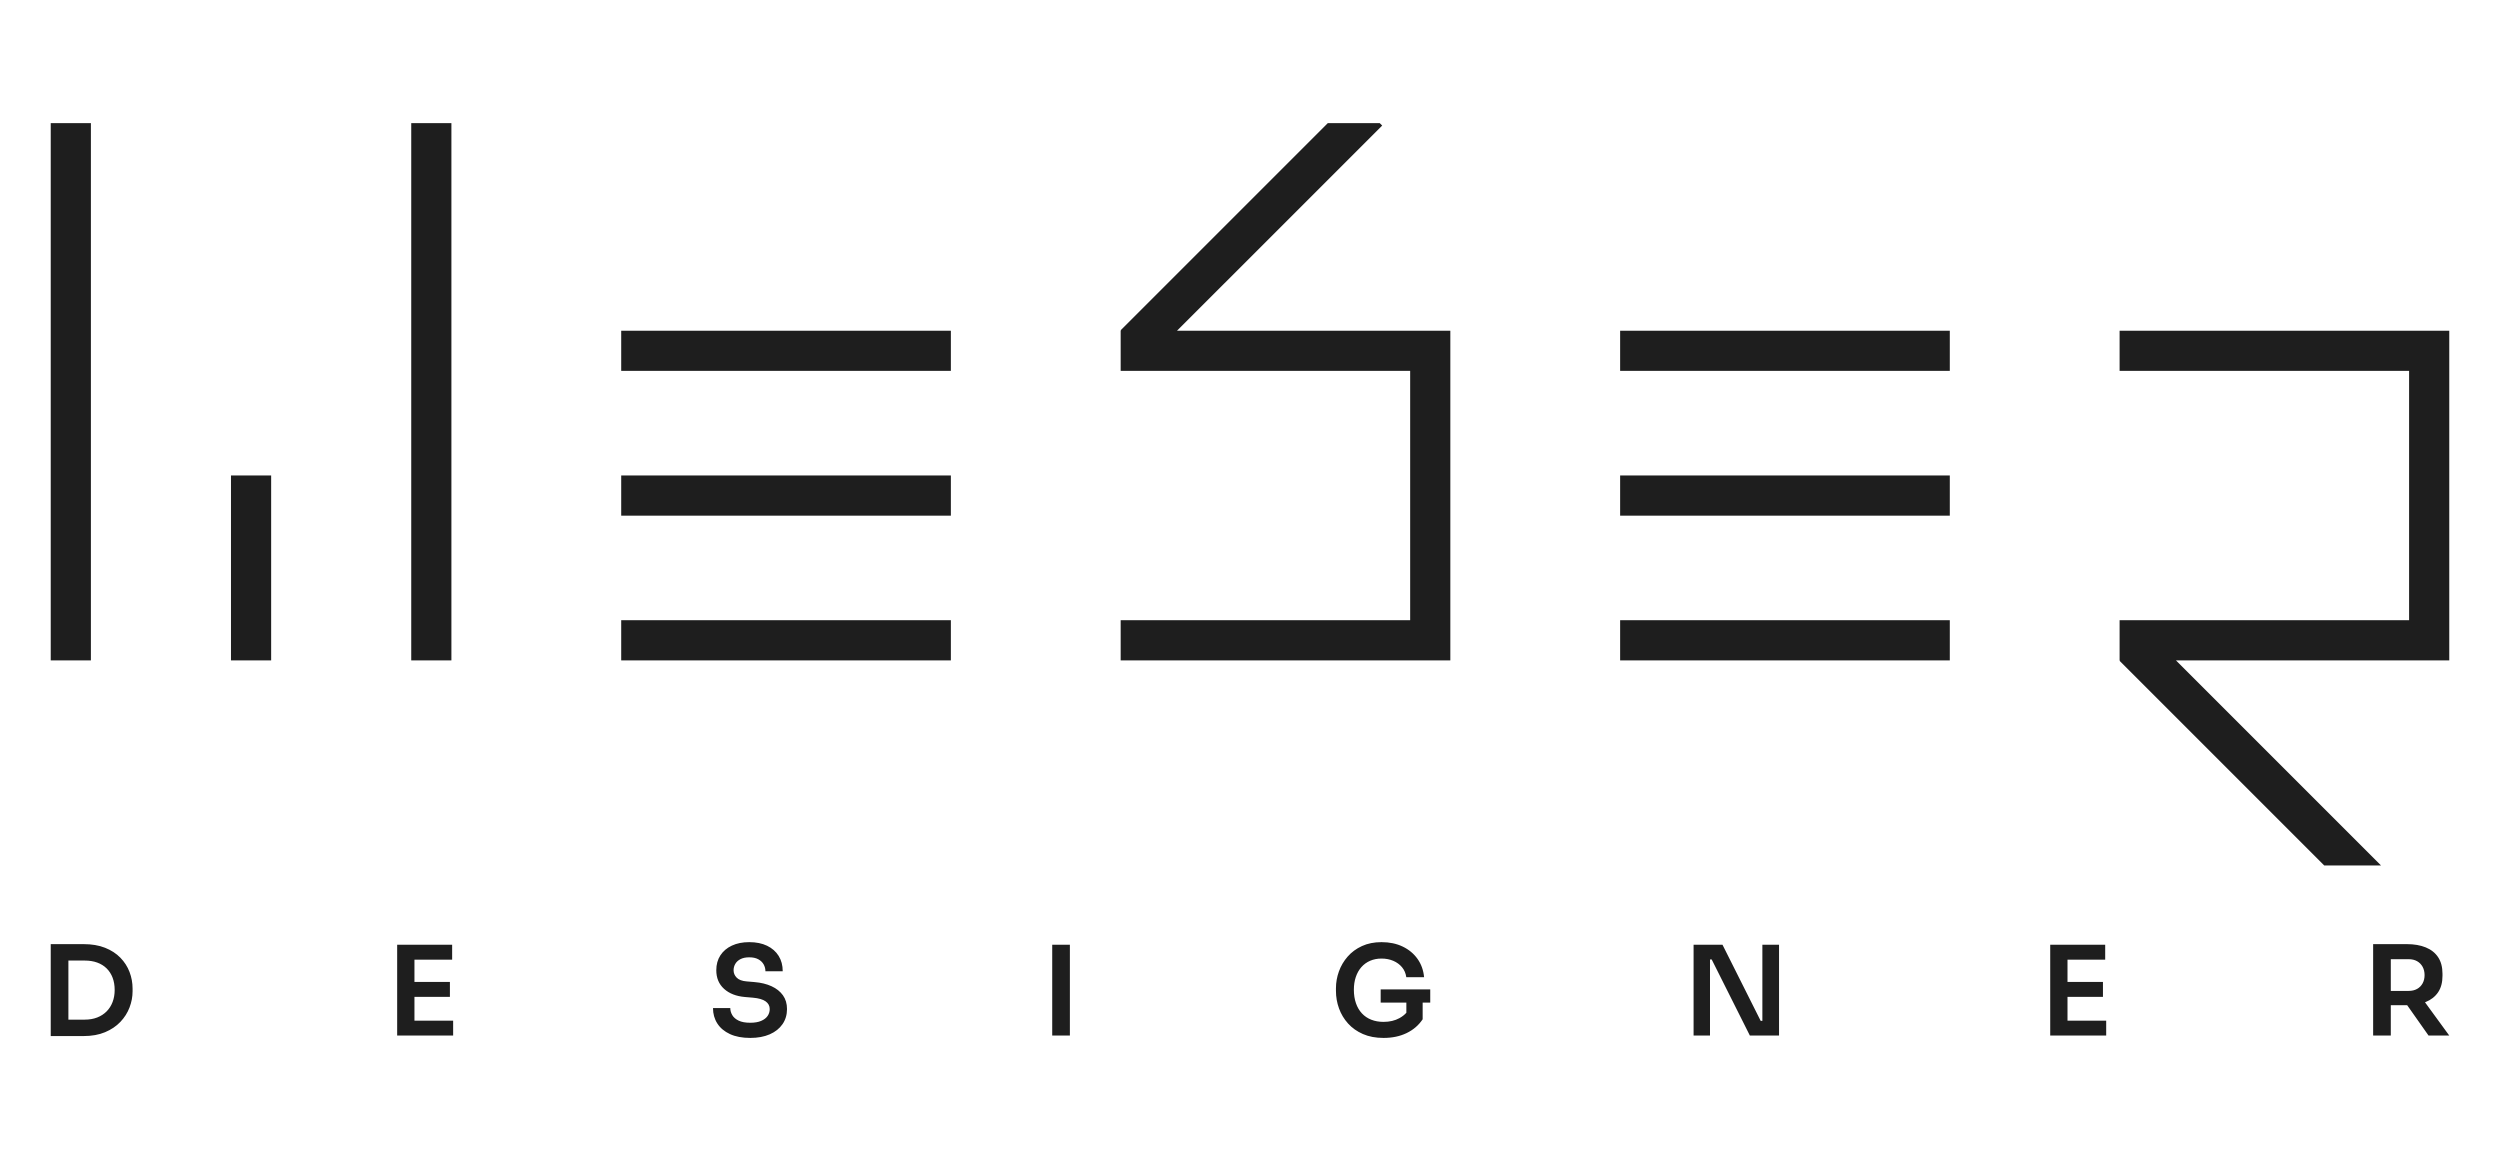
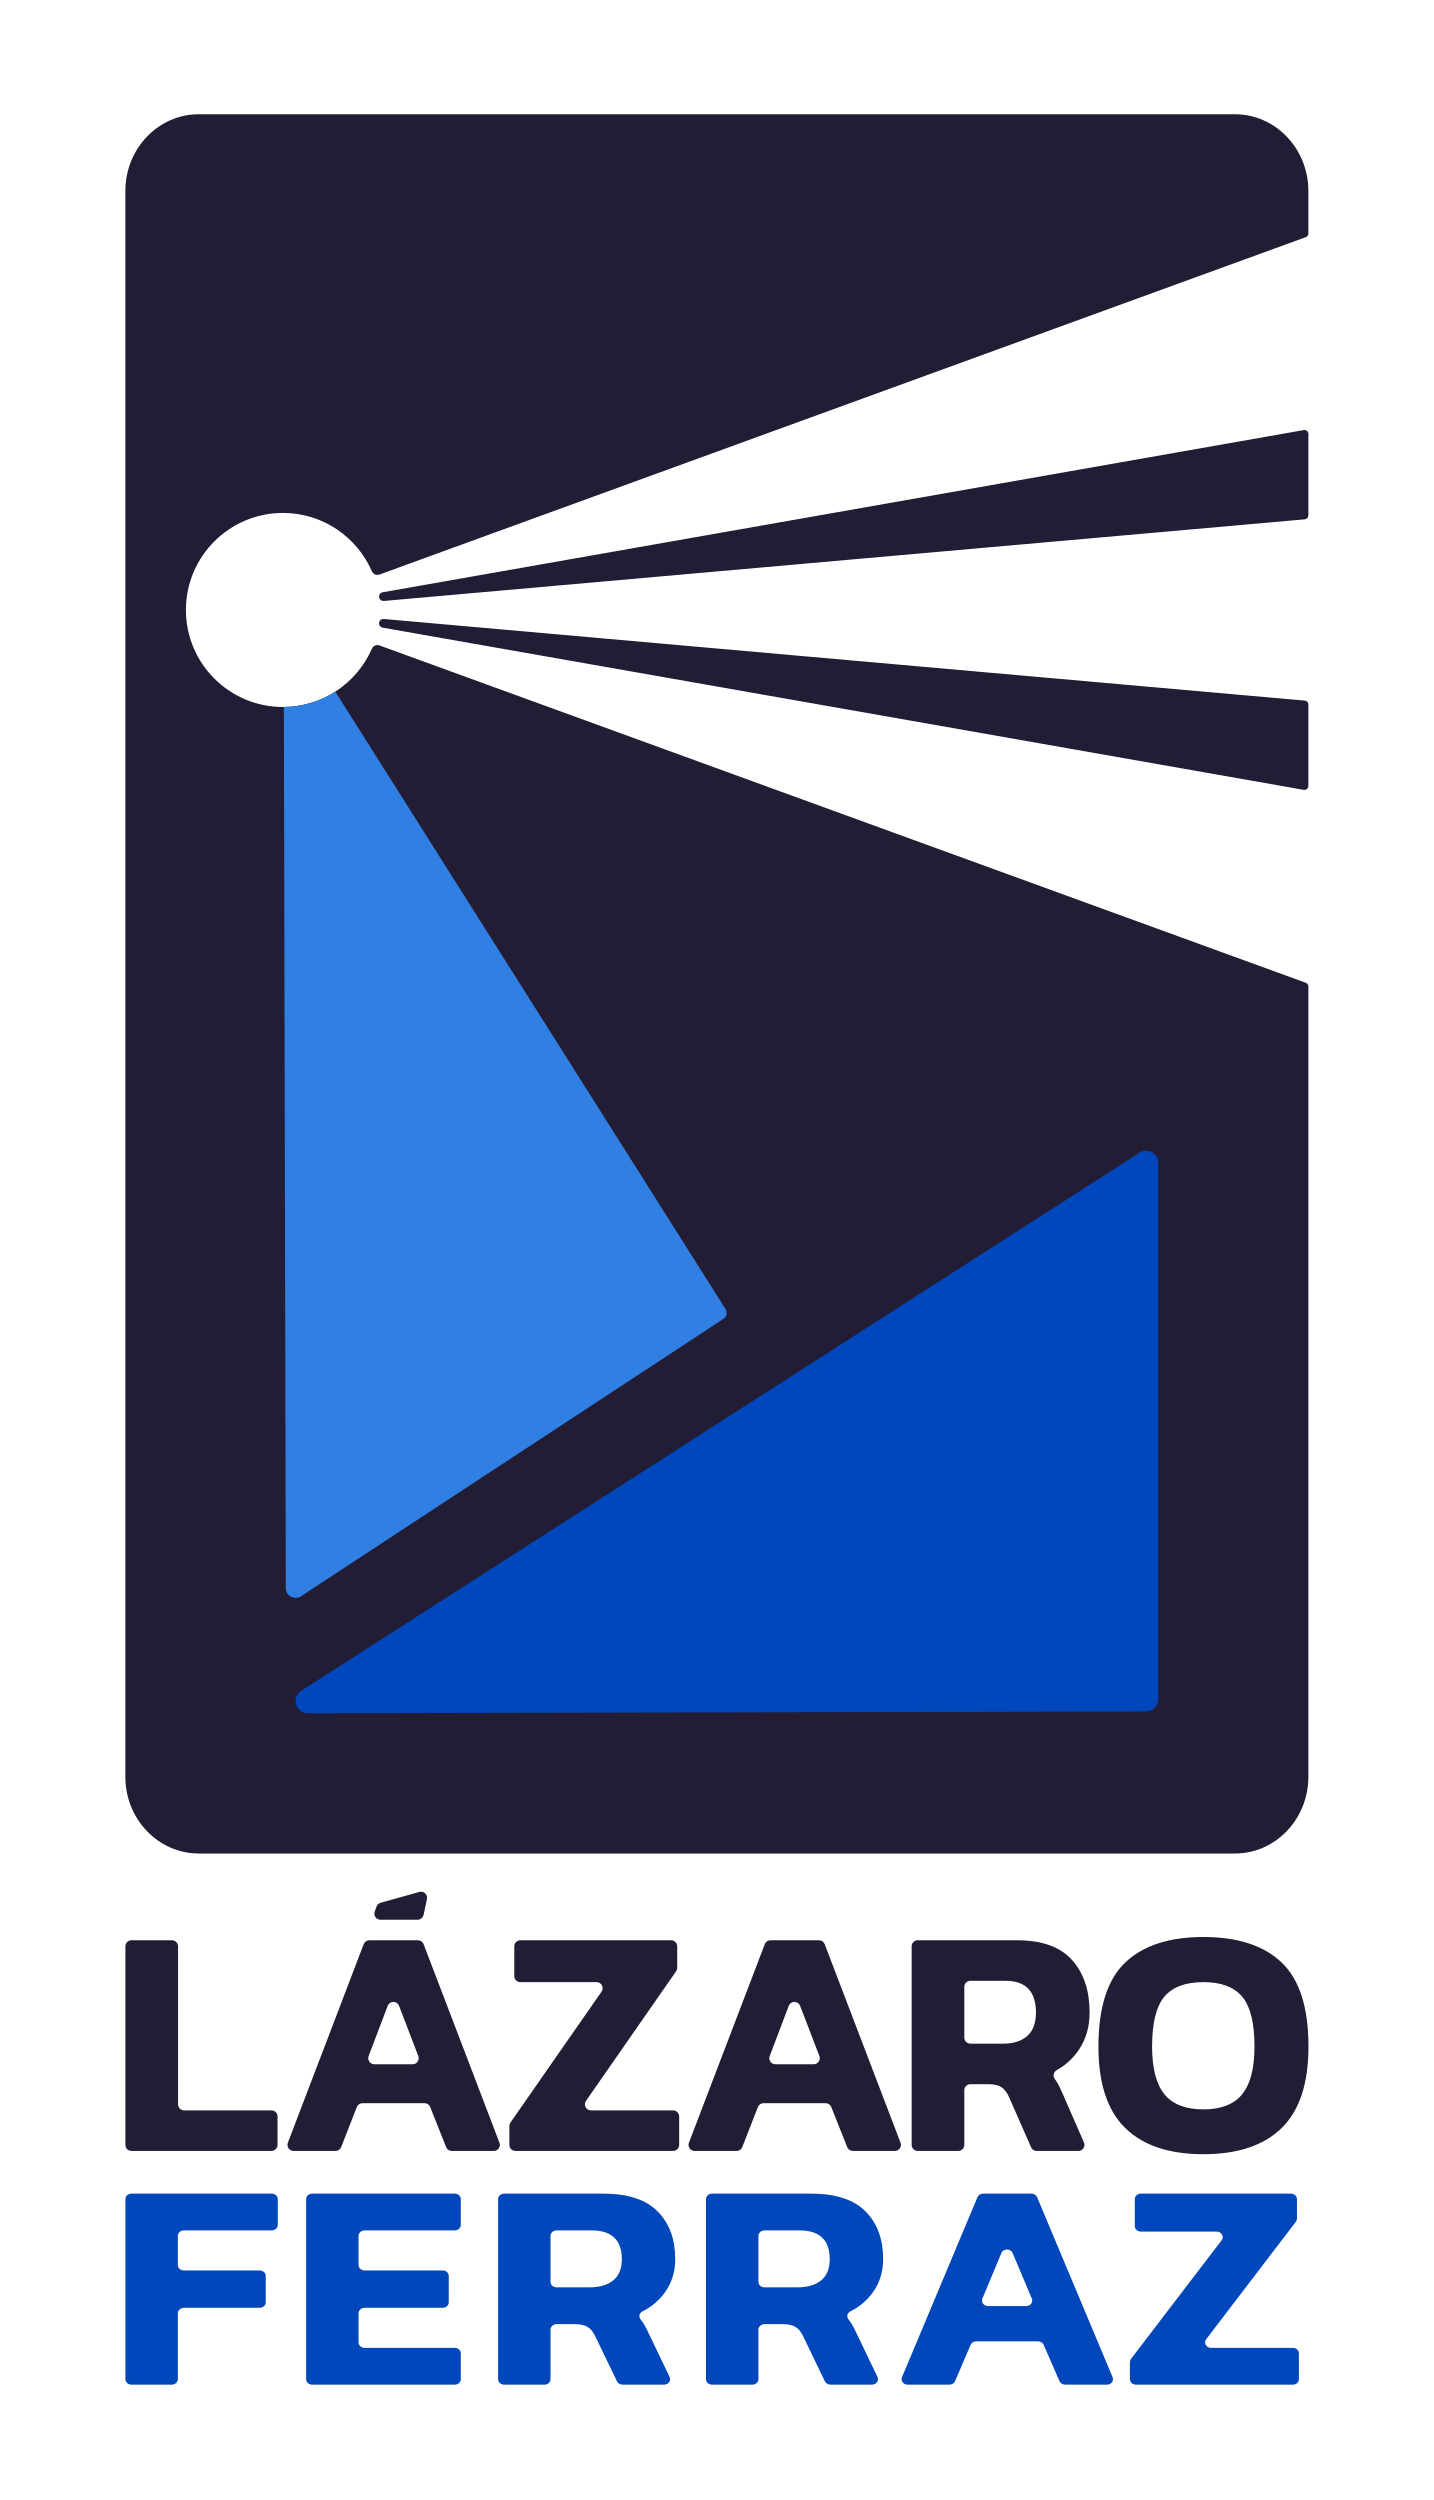
- <svg xmlns="http://www.w3.org/2000/svg" width="100%" height="100%" viewBox="0 0 1080 501" version="1.1" xml:space="preserve" style="fill-rule:evenodd;clip-rule:evenodd;stroke-linejoin:round;stroke-miterlimit:2;">
-   <g transform="matrix(1,0,0,1,-15,-688)">
-     <g id="lg-vt-color" transform="matrix(0.495576,0,0,0.231284,-2264.662,688.7939)">
+ <svg xmlns="http://www.w3.org/2000/svg" width="100%" height="100%" viewBox="0 0 620 1081" version="1.1" xml:space="preserve" style="fill-rule:evenodd;clip-rule:evenodd;stroke-linejoin:round;stroke-miterlimit:2;">
+   <g transform="matrix(1,0,0,1,-245,-500)">
+     <g id="lg-vt-color" transform="matrix(0.284497,0,0,0.499573,-1063.695,500.2629)">
      <rect x="4600.023" y="0" width="2179.282" height="2161.846" style="fill:none;" />
-       <g transform="matrix(0.967715,0,0,3.25842,5260.468,-155.402)">
-         <path d="M327.435,236.22L327.016,235.954L513.572,117.237L560.429,117.237L562.587,118.61L377.771,236.22L623.979,236.22L623.979,425.197L327.016,425.197L327.016,402.17L587.794,402.17L587.794,259.247L327.016,259.247L327.016,236.22L327.435,236.22ZM1523.81,236.22L1523.81,425.197L1277.602,425.197L1462.341,542.758L1411.167,542.758L1226.847,425.463L1227.265,425.197L1226.847,425.197L1226.847,402.17L1487.625,402.17L1487.625,259.247L1226.847,259.247L1226.847,236.22L1523.81,236.22ZM174.064,259.247L-122.899,259.247L-122.899,236.22L174.064,236.22L174.064,259.247ZM174.064,425.197L-122.899,425.197L-122.899,402.17L174.064,402.17L174.064,425.197ZM174.064,342.222L-122.899,342.222L-122.899,319.195L174.064,319.195L174.064,342.222ZM-600.594,117.237L-600.594,425.197L-636.779,425.197L-636.779,117.237L-600.594,117.237ZM-275.851,117.237L-275.851,425.197L-312.036,425.197L-312.036,117.237L-275.851,117.237ZM-438.223,319.195L-438.223,425.197L-474.408,425.197L-474.408,319.195L-438.223,319.195ZM1073.894,259.247L776.931,259.247L776.931,236.22L1073.894,236.22L1073.894,259.247ZM1073.894,425.197L776.931,425.197L776.931,402.17L1073.894,402.17L1073.894,425.197ZM1073.894,342.222L776.931,342.222L776.931,319.195L1073.894,319.195L1073.894,342.222ZM-607.197,640.543L-636.779,640.543L-636.779,587.848L-607.197,587.848C-599.802,587.848 -593.349,588.543 -587.84,589.934C-582.331,591.324 -577.737,593.22 -574.058,595.62C-570.379,598.021 -567.624,600.748 -565.794,603.803C-563.964,606.857 -563.049,610.036 -563.049,613.34L-563.049,614.909C-563.049,618.022 -563.964,621.106 -565.794,624.16C-567.624,627.215 -570.379,629.972 -574.058,632.432C-577.737,634.892 -582.331,636.859 -587.84,638.332C-593.349,639.806 -599.802,640.543 -607.197,640.543ZM-620.868,597.26L-620.868,631.131L-606.189,631.131C-601.968,631.131 -598.196,630.715 -594.871,629.883C-591.547,629.051 -588.718,627.88 -586.384,626.371C-584.049,624.862 -582.266,623.067 -581.033,620.987C-579.8,618.908 -579.184,616.62 -579.184,614.124C-579.184,611.51 -579.8,609.168 -581.033,607.101C-582.266,605.033 -584.049,603.262 -586.384,601.788C-588.718,600.315 -591.547,599.192 -594.871,598.419C-598.196,597.647 -601.968,597.26 -606.189,597.26L-620.868,597.26ZM-274.29,640.258L-324.714,640.258L-324.714,588.204L-275.187,588.204L-275.187,596.761L-309.139,596.761L-309.139,609.525L-277.204,609.525L-277.204,618.082L-309.139,618.082L-309.139,631.701L-274.29,631.701L-274.29,640.258ZM-6.654,641.613C-13.863,641.613 -19.96,640.876 -24.947,639.402C-29.933,637.928 -33.724,635.902 -36.32,633.323C-38.916,630.744 -40.214,627.803 -40.214,624.499L-24.638,624.499C-24.638,625.901 -24.041,627.25 -22.846,628.546C-21.65,629.841 -19.736,630.893 -17.103,631.701C-14.47,632.509 -10.987,632.913 -6.654,632.913C-2.732,632.913 0.527,632.563 3.123,631.861C5.718,631.16 7.661,630.221 8.949,629.045C10.238,627.868 10.882,626.543 10.882,625.07C10.882,623.239 9.65,621.766 7.184,620.649C4.719,619.532 0.891,618.83 -4.301,618.545L-11.472,618.153C-19.316,617.725 -25.572,616.168 -30.241,613.482C-34.91,610.797 -37.244,607.243 -37.244,602.822C-37.244,599.518 -36.012,596.666 -33.547,594.265C-31.081,591.865 -27.626,590.005 -23.182,588.686C-18.737,587.367 -13.527,586.707 -7.55,586.707C-1.35,586.707 4,587.396 8.501,588.775C13.002,590.153 16.475,592.091 18.922,594.586C21.368,597.082 22.592,600.017 22.592,603.393L7.016,603.393C7.016,601.99 6.484,600.683 5.42,599.471C4.355,598.259 2.749,597.278 0.601,596.529C-1.546,595.781 -4.264,595.406 -7.55,595.406C-10.688,595.406 -13.302,595.745 -15.394,596.422C-17.486,597.1 -19.054,598.003 -20.1,599.132C-21.146,600.261 -21.669,601.491 -21.669,602.822C-21.669,604.438 -20.735,605.853 -18.868,607.065C-17,608.277 -14.049,608.99 -10.016,609.204L-2.844,609.596C3.02,609.905 8.146,610.701 12.535,611.985C16.924,613.268 20.341,614.998 22.788,617.172C25.234,619.347 26.457,621.98 26.457,625.07C26.457,628.35 25.103,631.238 22.396,633.733C19.688,636.229 15.859,638.166 10.91,639.545C5.961,640.923 0.106,641.613 -6.654,641.613ZM265.352,640.258L265.352,588.204L281.264,588.204L281.264,640.258L265.352,640.258ZM599.044,621.362L599.044,630.917C595.495,634.316 590.705,636.948 584.673,638.814C578.641,640.68 571.684,641.613 563.803,641.613C556.781,641.613 550.6,640.87 545.259,639.384C539.917,637.899 535.445,635.884 531.84,633.341C528.236,630.798 525.519,627.916 523.689,624.695C521.858,621.475 520.943,618.141 520.943,614.695L520.943,613.126C520.943,609.846 521.83,606.637 523.605,603.5C525.379,600.362 528.003,597.528 531.476,594.996C534.95,592.465 539.245,590.451 544.362,588.953C549.479,587.456 555.362,586.707 562.01,586.707C569.182,586.707 575.541,587.557 581.087,589.256C586.634,590.956 591.088,593.315 594.449,596.333C597.811,599.352 599.772,602.846 600.332,606.815L584.309,606.815C583.823,604.581 582.535,602.668 580.443,601.075C578.351,599.483 575.718,598.259 572.543,597.403C569.368,596.547 565.857,596.119 562.01,596.119C558.201,596.119 554.755,596.547 551.674,597.403C548.592,598.259 545.968,599.477 543.802,601.057C541.636,602.638 539.973,604.522 538.816,606.708C537.658,608.895 537.079,611.319 537.079,613.982C537.079,616.858 537.704,619.436 538.956,621.718C540.207,624 541.99,625.937 544.306,627.53C546.622,629.122 549.433,630.334 552.738,631.166C556.044,631.998 559.732,632.414 563.803,632.414C569.294,632.414 574.084,631.695 578.174,630.257C580.632,629.393 582.696,628.367 584.365,627.181L584.365,621.362L561.226,621.362L561.226,613.803L605.879,613.803L605.879,621.362L599.044,621.362ZM857.884,596.619L857.884,640.258L843.093,640.258L843.093,588.204L869.145,588.204L903.545,631.844L905.058,631.844L905.058,588.204L920.073,588.204L920.073,640.258L893.797,640.258L859.397,596.619L857.884,596.619ZM1214.77,640.258L1164.346,640.258L1164.346,588.204L1213.873,588.204L1213.873,596.761L1179.922,596.761L1179.922,609.525L1211.856,609.525L1211.856,618.082L1179.922,618.082L1179.922,631.701L1214.77,631.701L1214.77,640.258ZM1471.145,622.859L1471.145,640.258L1455.234,640.258L1455.234,587.848L1485.6,587.848C1492.136,587.848 1497.813,588.472 1502.632,589.72C1507.45,590.968 1511.166,592.845 1513.781,595.353C1516.395,597.86 1517.703,601.028 1517.703,604.854L1517.703,605.995C1517.703,609.822 1516.377,612.977 1513.725,615.461C1511.073,617.945 1507.357,619.799 1502.576,621.023C1502.368,621.076 1502.16,621.128 1501.949,621.179L1523.81,640.258L1505.153,640.258L1485.906,622.859L1485.6,622.859L1471.145,622.859ZM1471.145,596.476L1471.145,614.659L1487.224,614.659C1490.175,614.659 1492.715,614.279 1494.844,613.518C1496.973,612.757 1498.626,611.694 1499.802,610.327C1500.979,608.96 1501.567,607.386 1501.567,605.603C1501.567,603.797 1500.979,602.21 1499.802,600.843C1498.626,599.477 1496.973,598.407 1494.844,597.635C1492.715,596.862 1490.175,596.476 1487.224,596.476L1471.145,596.476Z" style="fill:rgb(30,30,30);" />
+       <g id="logo" transform="matrix(17.55267,0,0,9.995913,-137281.807,-8806.682)">
+         <g id="simbolo">
+           <g transform="matrix(1.513096,0,0,2.295411,-6667.062,-1893.206)">
+             <path d="M9769.683,1233.051C9769.754,1232.939 9769.945,1232.884 9770.118,1232.925C9774.348,1233.939 9820.184,1244.944 9823.129,1245.651C9823.218,1245.672 9823.277,1245.728 9823.277,1245.791L9823.277,1275.599C9823.277,1277.2 9821.395,1278.497 9819.073,1278.497L9759.779,1278.497C9757.457,1278.497 9755.575,1277.2 9755.575,1275.599L9755.575,1215.786C9755.575,1214.185 9757.457,1212.887 9759.779,1212.887L9819.073,1212.887C9821.395,1212.887 9823.277,1214.185 9823.277,1215.786L9823.277,1217.383C9823.277,1217.446 9823.218,1217.502 9823.129,1217.523L9770.119,1230.25C9769.945,1230.292 9769.753,1230.236 9769.682,1230.124C9768.826,1228.831 9766.869,1227.927 9764.593,1227.927C9761.529,1227.927 9759.041,1229.567 9759.041,1231.587C9759.041,1233.607 9761.529,1235.247 9764.593,1235.247C9766.869,1235.247 9768.826,1234.343 9769.683,1233.051ZM9770.097,1231.1C9770.08,1231.015 9770.168,1230.935 9770.297,1230.92L9823.012,1224.801C9823.078,1224.794 9823.146,1224.806 9823.197,1224.834C9823.248,1224.862 9823.277,1224.904 9823.277,1224.948L9823.277,1228.02C9823.277,1228.097 9823.188,1228.161 9823.072,1228.168L9770.368,1231.247C9770.235,1231.255 9770.116,1231.192 9770.098,1231.104L9770.097,1231.1ZM9770.098,1232.066C9770.115,1231.981 9770.232,1231.919 9770.362,1231.927L9823.072,1235.006C9823.188,1235.013 9823.277,1235.077 9823.277,1235.154L9823.277,1238.226C9823.277,1238.27 9823.248,1238.312 9823.197,1238.34C9823.146,1238.368 9823.078,1238.38 9823.012,1238.373L9770.302,1232.255C9770.17,1232.239 9770.08,1232.158 9770.098,1232.07L9770.098,1232.066Z" style="fill:rgb(34,28,53);" />
+           </g>
+           <g transform="matrix(0.240447,0,0,0.233052,5808.653,667.4845)">
+             <path d="M9580.436,1173.052L9720.906,1402.343C9721.727,1403.731 9721.473,1405.293 9720.058,1406.191L9568.047,1509.172C9566.957,1509.864 9565.577,1509.908 9564.444,1509.288C9563.312,1508.667 9562.607,1507.479 9562.605,1506.188L9561.914,1178.742C9568.73,1178.679 9575.082,1176.599 9580.436,1173.052Z" style="fill:rgb(48,127,226);" />
+           </g>
+           <g transform="matrix(0.295426,0,0,0.298622,5281.442,567.5496)">
+             <path d="M9817.834,1383.799C9818.926,1383.106 9820.308,1383.062 9821.44,1383.685C9822.573,1384.307 9823.277,1385.497 9823.277,1386.79L9823.277,1542.294C9823.277,1544.248 9821.695,1545.833 9819.741,1545.838L9574.014,1546.367C9572.437,1546.371 9571.047,1545.331 9570.605,1543.817C9570.163,1542.302 9570.775,1540.678 9572.107,1539.833L9817.834,1383.799Z" style="fill:rgb(0,71,187);" />
+           </g>
+         </g>
+         <g transform="matrix(0.298174,0,0,0.298174,5098.918,799.2201)">
+           <g id="lazaro-Ferraz">
+             <g transform="matrix(1.30964,0,0,1.30964,7634.525,-330.1592)">
+               <path d="M1841.878,938.408C1841.136,938.408 1840.535,937.807 1840.535,937.065L1840.535,893.035C1840.535,892.294 1841.136,891.692 1841.878,891.692L1850.871,891.692C1851.612,891.692 1852.214,892.294 1852.214,893.035L1852.214,928.07C1852.214,928.812 1852.815,929.413 1853.557,929.413L1872.923,929.413C1873.279,929.413 1873.621,929.554 1873.872,929.806C1874.124,930.058 1874.266,930.4 1874.266,930.756L1874.266,937.065C1874.266,937.807 1873.664,938.408 1872.923,938.408L1841.878,938.408ZM1897.078,887.136C1896.639,887.136 1896.228,886.922 1895.977,886.562C1895.726,886.203 1895.666,885.744 1895.816,885.332L1896.226,884.209C1896.375,883.803 1896.71,883.493 1897.126,883.376L1905.723,880.974C1906.175,880.847 1906.661,880.966 1907.004,881.288C1907.346,881.609 1907.496,882.086 1907.399,882.545L1906.652,886.071C1906.521,886.692 1905.973,887.136 1905.338,887.136L1897.078,887.136ZM1877.812,938.408C1877.37,938.408 1876.957,938.191 1876.706,937.827C1876.456,937.462 1876.4,936.998 1876.558,936.586L1893.376,892.556C1893.575,892.036 1894.074,891.692 1894.631,891.692L1905.404,891.692C1905.961,891.692 1906.46,892.036 1906.658,892.556L1923.477,936.586C1923.635,936.998 1923.579,937.462 1923.329,937.827C1923.078,938.191 1922.664,938.408 1922.222,938.408L1912.898,938.408C1912.348,938.408 1911.853,938.072 1911.65,937.561L1908.116,928.664C1907.913,928.153 1907.418,927.817 1906.868,927.817L1893.101,927.817C1892.547,927.817 1892.051,928.156 1891.849,928.672L1888.382,937.553C1888.181,938.069 1887.684,938.408 1887.131,938.408L1877.812,938.408ZM1894.469,917.365C1894.313,917.778 1894.369,918.241 1894.62,918.605C1894.87,918.968 1895.284,919.185 1895.725,919.185L1904.229,919.185C1904.671,919.185 1905.085,918.967 1905.336,918.603C1905.586,918.238 1905.641,917.773 1905.483,917.36L1901.206,906.221C1901.006,905.701 1900.507,905.358 1899.95,905.359C1899.393,905.36 1898.894,905.705 1898.697,906.226L1894.469,917.365ZM1927.02,938.408C1926.664,938.408 1926.322,938.266 1926.07,938.015C1925.818,937.763 1925.677,937.421 1925.677,937.065L1925.677,932.881C1925.677,932.607 1925.761,932.339 1925.917,932.114L1946.115,903.088C1946.401,902.677 1946.435,902.142 1946.203,901.699C1945.972,901.255 1945.513,900.977 1945.013,900.977L1928.108,900.977C1927.752,900.977 1927.41,900.836 1927.158,900.584C1926.906,900.332 1926.765,899.991 1926.765,899.634L1926.765,893.035C1926.765,892.679 1926.906,892.338 1927.158,892.086C1927.41,891.834 1927.752,891.692 1928.108,891.692L1961.547,891.692C1961.903,891.692 1962.245,891.834 1962.496,892.086C1962.748,892.338 1962.89,892.679 1962.89,893.035L1962.89,897.8C1962.89,898.074 1962.806,898.342 1962.649,898.567L1942.667,927.303C1942.382,927.714 1942.348,928.249 1942.58,928.692C1942.811,929.135 1943.27,929.413 1943.77,929.413L1961.982,929.413C1962.724,929.413 1963.325,930.014 1963.325,930.756L1963.325,937.065C1963.325,937.421 1963.183,937.763 1962.932,938.015C1962.68,938.266 1962.338,938.408 1961.982,938.408L1927.02,938.408ZM1966.746,938.408C1966.304,938.408 1965.891,938.191 1965.64,937.827C1965.389,937.462 1965.334,936.998 1965.492,936.586L1982.31,892.556C1982.509,892.036 1983.008,891.692 1983.565,891.692L1994.338,891.692C1994.894,891.692 1995.393,892.036 1995.592,892.556L2012.411,936.586C2012.569,936.998 2012.513,937.462 2012.262,937.827C2012.012,938.191 2011.598,938.408 2011.156,938.408L2001.832,938.408C2001.282,938.408 2000.787,938.072 2000.584,937.561L1997.05,928.664C1996.846,928.153 1996.352,927.817 1995.801,927.817L1982.034,927.817C1981.481,927.817 1980.984,928.156 1980.783,928.672L1977.316,937.553C1977.115,938.069 1976.618,938.408 1976.065,938.408L1966.746,938.408ZM1983.403,917.365C1983.247,917.778 1983.303,918.241 1983.554,918.605C1983.804,918.968 1984.218,919.185 1984.659,919.185L1993.163,919.185C1993.605,919.185 1994.019,918.967 1994.27,918.603C1994.52,918.238 1994.575,917.773 1994.417,917.36L1990.14,906.221C1989.94,905.701 1989.44,905.358 1988.883,905.359C1988.326,905.36 1987.828,905.705 1987.63,906.226L1983.403,917.365ZM2016.218,938.408C2015.476,938.408 2014.875,937.807 2014.875,937.065L2014.875,893.035C2014.875,892.679 2015.016,892.338 2015.268,892.086C2015.52,891.834 2015.862,891.692 2016.218,891.692L2038.233,891.692C2043.746,891.692 2047.808,893.143 2050.419,896.045C2053.031,898.946 2054.336,902.839 2054.336,907.724C2054.336,910.867 2053.539,913.623 2051.943,915.993C2050.676,917.874 2049.043,919.375 2047.044,920.494C2046.702,920.682 2046.46,921.01 2046.381,921.392C2046.303,921.774 2046.396,922.171 2046.636,922.479C2046.782,922.671 2046.92,922.866 2047.046,923.066C2047.457,923.719 2047.905,924.625 2048.388,925.786L2053.08,936.527C2053.261,936.943 2053.221,937.421 2052.973,937.8C2052.725,938.179 2052.302,938.408 2051.849,938.408L2042.592,938.408C2042.059,938.408 2041.576,938.093 2041.362,937.605L2036.492,926.511C2036.056,925.496 2035.5,924.758 2034.823,924.299C2034.146,923.84 2033.179,923.61 2031.922,923.61L2027.897,923.61C2027.541,923.61 2027.199,923.751 2026.947,924.003C2026.695,924.255 2026.554,924.597 2026.554,924.953L2026.554,937.065C2026.554,937.807 2025.952,938.408 2025.211,938.408L2016.218,938.408ZM2026.554,913.272C2026.554,914.014 2027.155,914.615 2027.897,914.615L2035.186,914.615C2037.459,914.615 2039.236,914.047 2040.518,912.91C2041.799,911.774 2042.44,910.045 2042.44,907.724C2042.44,903.033 2040.191,900.687 2035.694,900.687L2027.897,900.687C2027.155,900.687 2026.554,901.289 2026.554,902.03L2026.554,913.272ZM2079.58,939.133C2071.988,939.133 2066.209,937.199 2062.243,933.33C2058.278,929.461 2056.295,923.441 2056.295,915.268C2056.295,906.611 2058.278,900.397 2062.243,896.625C2066.209,892.853 2071.988,890.967 2079.58,890.967C2087.173,890.967 2092.952,892.853 2096.917,896.625C2100.883,900.397 2102.866,906.611 2102.866,915.268C2102.866,923.441 2100.883,929.461 2096.917,933.33C2092.952,937.199 2087.173,939.133 2079.58,939.133ZM2079.58,929.195C2083.498,929.195 2086.363,928.071 2088.176,925.822C2089.99,923.574 2090.897,920.055 2090.897,915.268C2090.897,910.045 2089.99,906.357 2088.176,904.205C2086.363,902.053 2083.498,900.977 2079.58,900.977C2075.615,900.977 2072.725,902.053 2070.912,904.205C2069.098,906.357 2068.192,910.045 2068.192,915.268C2068.192,920.055 2069.098,923.574 2070.912,925.822C2072.725,928.071 2075.615,929.195 2079.58,929.195Z" style="fill:rgb(34,28,53);" />
+             </g>
+             <g transform="matrix(1.303579,0,0,1.187496,7645.681,-147.6675)">
+               <path d="M1841.878,938.408C1841.136,938.408 1840.535,937.807 1840.535,937.065L1840.535,893.035C1840.535,892.294 1841.136,891.692 1841.878,891.692L1873.14,891.692C1873.882,891.692 1874.483,892.294 1874.483,893.035L1874.483,899.344C1874.483,899.7 1874.342,900.042 1874.09,900.294C1873.838,900.546 1873.497,900.687 1873.14,900.687L1853.557,900.687C1852.815,900.687 1852.214,901.289 1852.214,902.03L1852.214,909.137C1852.214,909.879 1852.815,910.48 1853.557,910.48L1870.456,910.48C1870.813,910.48 1871.154,910.622 1871.406,910.873C1871.658,911.125 1871.799,911.467 1871.799,911.823L1871.799,918.277C1871.799,918.633 1871.658,918.975 1871.406,919.227C1871.154,919.479 1870.813,919.62 1870.456,919.62L1853.557,919.62C1853.201,919.62 1852.859,919.762 1852.607,920.013C1852.355,920.265 1852.214,920.607 1852.214,920.963L1852.214,937.065C1852.214,937.807 1851.612,938.408 1850.871,938.408L1841.878,938.408ZM1882.137,938.408C1881.396,938.408 1880.794,937.807 1880.794,937.065L1880.794,893.035C1880.794,892.294 1881.396,891.692 1882.137,891.692L1913.908,891.692C1914.264,891.692 1914.606,891.834 1914.857,892.086C1915.109,892.338 1915.251,892.679 1915.251,893.035L1915.251,899.344C1915.251,899.7 1915.109,900.042 1914.857,900.294C1914.606,900.546 1914.264,900.687 1913.908,900.687L1893.816,900.687C1893.075,900.687 1892.473,901.289 1892.473,902.03L1892.473,909.137C1892.473,909.879 1893.075,910.48 1893.816,910.48L1911.224,910.48C1911.58,910.48 1911.922,910.622 1912.173,910.873C1912.425,911.125 1912.567,911.467 1912.567,911.823L1912.567,918.277C1912.567,918.633 1912.425,918.975 1912.173,919.227C1911.922,919.479 1911.58,919.62 1911.224,919.62L1893.816,919.62C1893.075,919.62 1892.473,920.221 1892.473,920.963L1892.473,928.07C1892.473,928.812 1893.075,929.413 1893.816,929.413L1913.908,929.413C1914.264,929.413 1914.606,929.554 1914.857,929.806C1915.109,930.058 1915.251,930.4 1915.251,930.756L1915.251,937.065C1915.251,937.421 1915.109,937.763 1914.857,938.015C1914.606,938.266 1914.264,938.408 1913.908,938.408L1882.137,938.408ZM1924.903,938.408C1924.161,938.408 1923.56,937.807 1923.56,937.065L1923.56,893.035C1923.56,892.679 1923.701,892.338 1923.953,892.086C1924.205,891.834 1924.547,891.692 1924.903,891.692L1946.918,891.692C1952.431,891.692 1956.493,893.143 1959.104,896.045C1961.716,898.946 1963.021,902.839 1963.021,907.724C1963.021,910.867 1962.223,913.623 1960.628,915.993C1959.361,917.874 1957.728,919.375 1955.729,920.494C1955.387,920.682 1955.145,921.01 1955.066,921.392C1954.988,921.774 1955.081,922.171 1955.321,922.479C1955.467,922.671 1955.605,922.866 1955.731,923.066C1956.142,923.719 1956.59,924.625 1957.073,925.786L1961.765,936.527C1961.946,936.943 1961.906,937.421 1961.658,937.8C1961.41,938.179 1960.987,938.408 1960.534,938.408L1951.277,938.408C1950.744,938.408 1950.261,938.093 1950.047,937.605L1945.177,926.511C1944.741,925.496 1944.185,924.758 1943.508,924.299C1942.831,923.84 1941.864,923.61 1940.607,923.61L1936.582,923.61C1936.225,923.61 1935.884,923.751 1935.632,924.003C1935.38,924.255 1935.239,924.597 1935.239,924.953L1935.239,937.065C1935.239,937.807 1934.637,938.408 1933.896,938.408L1924.903,938.408ZM1935.239,913.272C1935.239,914.014 1935.84,914.615 1936.582,914.615L1943.871,914.615C1946.144,914.615 1947.921,914.047 1949.203,912.91C1950.484,911.774 1951.125,910.045 1951.125,907.724C1951.125,903.033 1948.876,900.687 1944.379,900.687L1936.582,900.687C1935.84,900.687 1935.239,901.289 1935.239,902.03L1935.239,913.272ZM1971.216,938.408C1970.475,938.408 1969.873,937.807 1969.873,937.065L1969.873,893.035C1969.873,892.679 1970.015,892.338 1970.267,892.086C1970.519,891.834 1970.86,891.692 1971.216,891.692L1993.231,891.692C1998.744,891.692 2002.806,893.143 2005.418,896.045C2008.029,898.946 2009.335,902.839 2009.335,907.724C2009.335,910.867 2008.537,913.623 2006.941,915.993C2005.674,917.874 2004.041,919.375 2002.043,920.494C2001.701,920.682 2001.459,921.01 2001.38,921.392C2001.301,921.774 2001.394,922.171 2001.634,922.479C2001.78,922.671 2001.919,922.866 2002.045,923.066C2002.456,923.719 2002.903,924.625 2003.387,925.786L2008.078,936.527C2008.26,936.943 2008.219,937.421 2007.971,937.8C2007.723,938.179 2007.301,938.408 2006.847,938.408L1997.59,938.408C1997.057,938.408 1996.575,938.093 1996.36,937.605L1991.49,926.511C1991.055,925.496 1990.499,924.758 1989.822,924.299C1989.145,923.84 1988.177,923.61 1986.92,923.61L1982.895,923.61C1982.539,923.61 1982.197,923.751 1981.946,924.003C1981.694,924.255 1981.552,924.597 1981.552,924.953L1981.552,937.065C1981.552,937.807 1980.951,938.408 1980.209,938.408L1971.216,938.408ZM1981.552,913.272C1981.552,914.014 1982.153,914.615 1982.895,914.615L1990.184,914.615C1992.457,914.615 1994.235,914.047 1995.516,912.91C1996.798,911.774 1997.438,910.045 1997.438,907.724C1997.438,903.033 1995.19,900.687 1990.692,900.687L1982.895,900.687C1982.153,900.687 1981.552,901.289 1981.552,902.03L1981.552,913.272ZM2014.787,938.408C2014.345,938.408 2013.932,938.191 2013.681,937.827C2013.43,937.462 2013.375,936.998 2013.533,936.586L2030.351,892.556C2030.55,892.036 2031.049,891.692 2031.606,891.692L2042.379,891.692C2042.935,891.692 2043.435,892.036 2043.633,892.556L2060.452,936.586C2060.61,936.998 2060.554,937.462 2060.304,937.827C2060.053,938.191 2059.639,938.408 2059.197,938.408L2049.873,938.408C2049.323,938.408 2048.828,938.072 2048.625,937.561L2045.091,928.664C2044.887,928.153 2044.393,927.817 2043.842,927.817L2030.075,927.817C2029.522,927.817 2029.026,928.156 2028.824,928.672L2025.357,937.553C2025.156,938.069 2024.659,938.408 2024.106,938.408L2014.787,938.408ZM2031.444,917.365C2031.288,917.778 2031.344,918.241 2031.595,918.605C2031.845,918.968 2032.259,919.185 2032.7,919.185L2041.204,919.185C2041.646,919.185 2042.06,918.967 2042.311,918.603C2042.561,918.238 2042.616,917.773 2042.458,917.36L2038.181,906.221C2037.981,905.701 2037.481,905.358 2036.924,905.359C2036.368,905.36 2035.869,905.705 2035.671,906.226L2031.444,917.365ZM2065.651,938.408C2065.294,938.408 2064.953,938.266 2064.701,938.015C2064.449,937.763 2064.308,937.421 2064.308,937.065L2064.308,932.881C2064.308,932.607 2064.392,932.339 2064.548,932.114L2084.746,903.088C2085.032,902.677 2085.066,902.142 2084.834,901.699C2084.603,901.255 2084.144,900.977 2083.644,900.977L2066.739,900.977C2066.383,900.977 2066.041,900.836 2065.789,900.584C2065.537,900.332 2065.396,899.991 2065.396,899.634L2065.396,893.035C2065.396,892.679 2065.537,892.338 2065.789,892.086C2066.041,891.834 2066.383,891.692 2066.739,891.692L2100.177,891.692C2100.534,891.692 2100.875,891.834 2101.127,892.086C2101.379,892.338 2101.521,892.679 2101.521,893.035L2101.521,897.8C2101.521,898.074 2101.437,898.342 2101.28,898.567L2081.298,927.303C2081.013,927.714 2080.979,928.249 2081.211,928.692C2081.442,929.135 2081.901,929.413 2082.401,929.413L2100.613,929.413C2101.354,929.413 2101.956,930.014 2101.956,930.756L2101.956,937.065C2101.956,937.421 2101.814,937.763 2101.562,938.015C2101.311,938.266 2100.969,938.408 2100.613,938.408L2065.651,938.408Z" style="fill:rgb(0,71,187);" />
+             </g>
+           </g>
+         </g>
      </g>
    </g>
  </g>
</svg>
